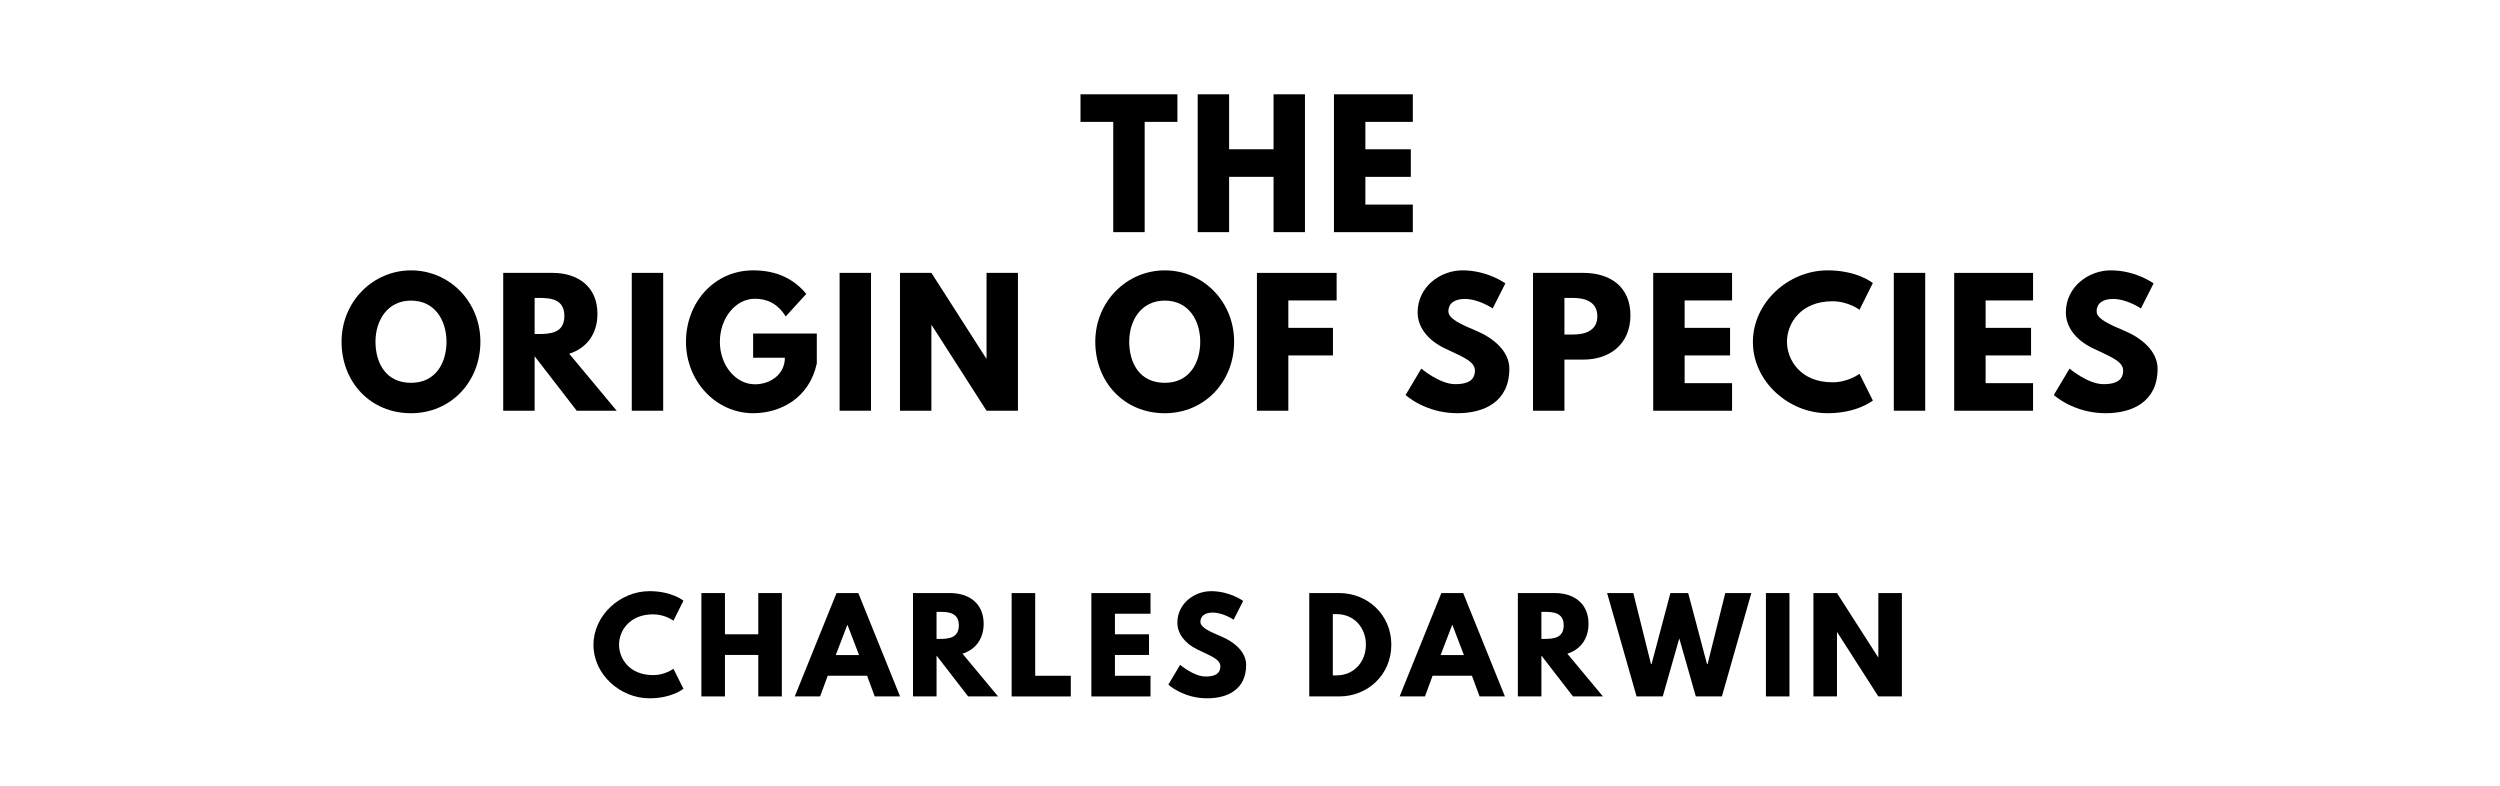
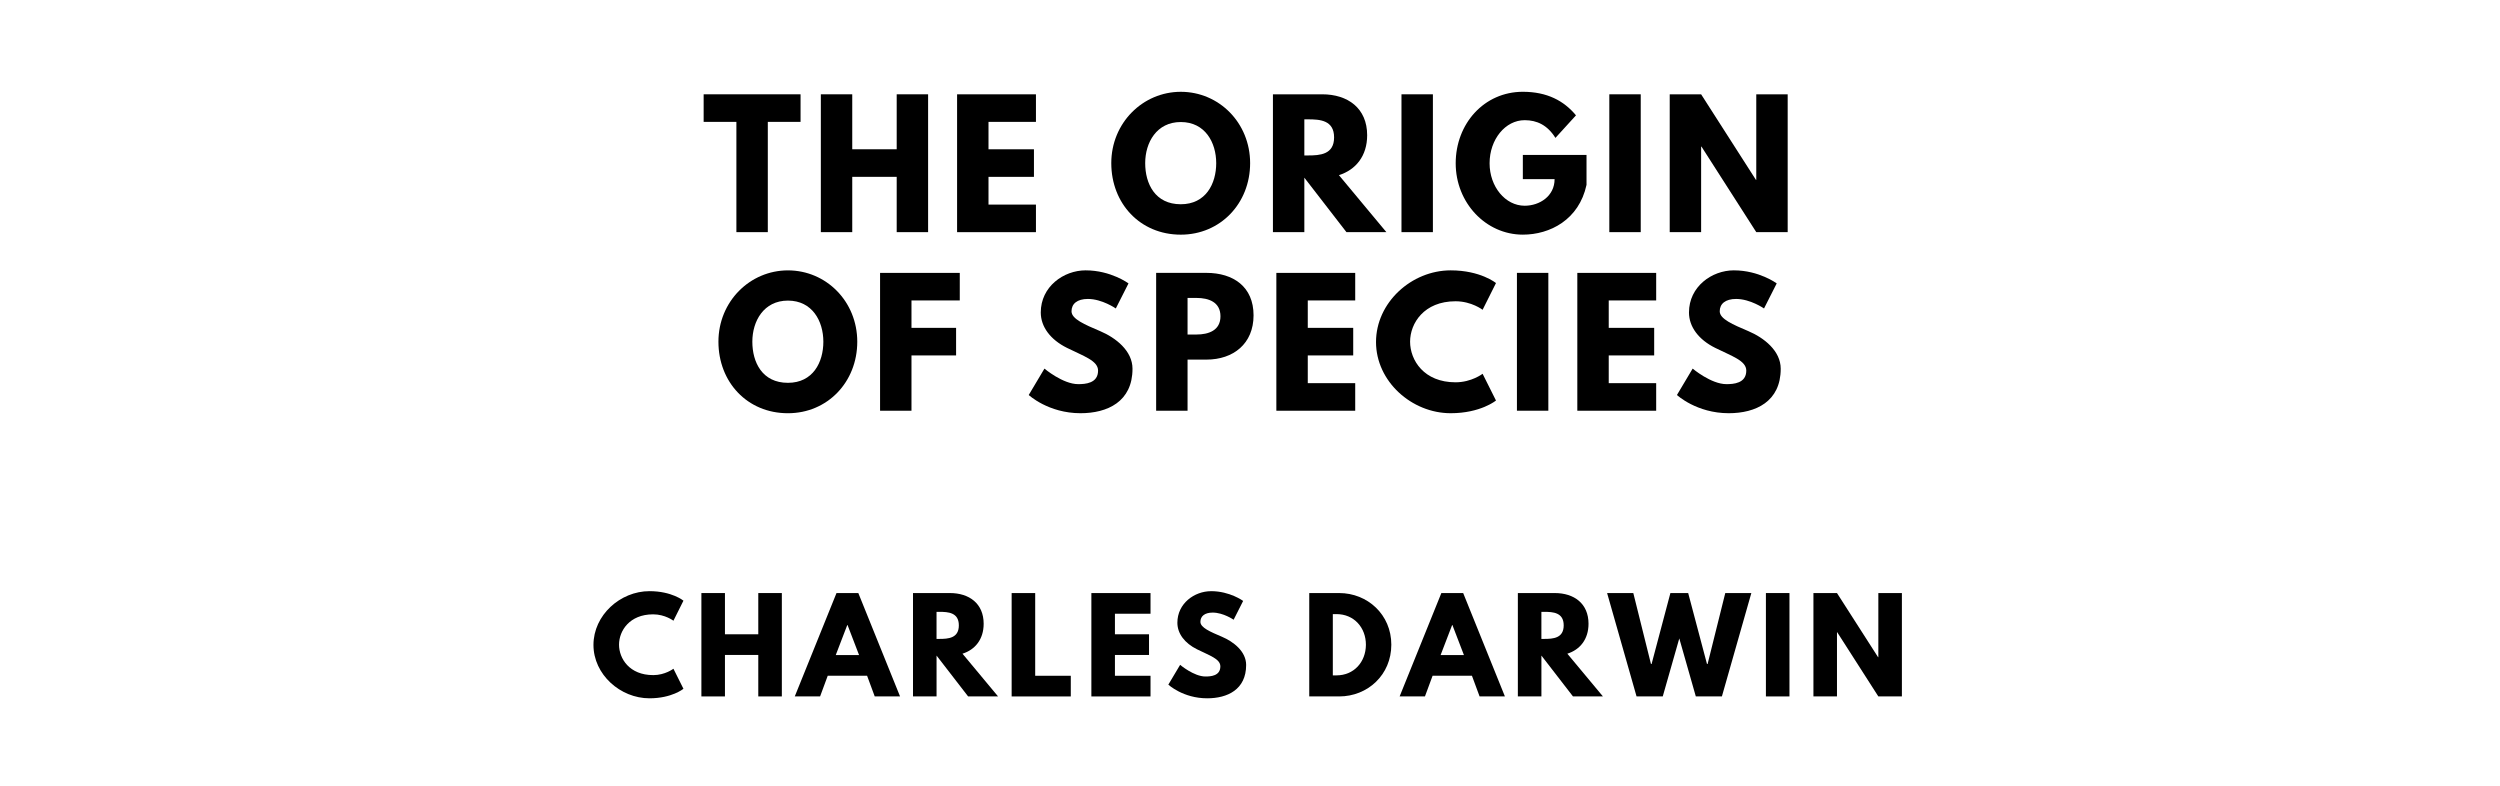
<svg xmlns="http://www.w3.org/2000/svg" version="1.1" viewBox="0 0 1400 440">
-   <g aria-label="THE">
-     <path d="M605.08,68.25l0.00-15.44l54.27,0.00l0.00,15.44l-18.34,0.00l0.00,61.75l-17.59,0.00l0.00-61.75l-18.34,0.00z" />
-     <path d="M688.30,99.03l0.00,30.97l-17.59,0.00l0.00-77.19l17.59,0.00l0.00,30.78l24.89,0.00l0.00-30.78l17.59,0.00l0.00,77.19l-17.59,0.00l0.00-30.97l-24.89,0.00z" />
-     <path d="M791.18,52.81l0.00,15.44l-26.57,0.00l0.00,15.35l25.45,0.00l0.00,15.44l-25.45,0.00l0.00,15.53l26.57,0.00l0.00,15.44l-44.16,0.00l0.00-77.19l44.16,0.00z" />
+   <g aria-label="THE ORIGIN">
+     <path d="M394.04,68.25l0.00-15.44l54.27,0.00l0.00,15.44l-18.34,0.00l0.00,61.75l-17.59,0.00l0.00-61.75l-18.34,0.00z" />
+     <path d="M477.26,99.03l0.00,30.97l-17.59,0.00l0.00-77.19l17.59,0.00l0.00,30.78l24.89,0.00l0.00-30.78l17.59,0.00l0.00,77.19l-17.59,0.00l0.00-30.97l-24.89,0.00z" />
+     <path d="M580.13,52.81l0.00,15.44l-26.57,0.00l0.00,15.35l25.45,0.00l0.00,15.44l-25.45,0.00l0.00,15.53l26.57,0.00l0.00,15.44l-44.16,0.00l0.00-77.19l44.16,0.00z" />
+     <path d="M622.32,91.36c0.00-22.55,17.68-39.95,38.92-39.95c21.43,0.00,38.83,17.40,38.83,39.95s-16.65,40.05-38.83,40.05c-22.83,0.00-38.92-17.50-38.92-40.05z  M641.31,91.36c0.00,11.51,5.52,23.02,19.93,23.02c14.04,0.00,19.84-11.51,19.84-23.02s-6.18-23.02-19.84-23.02c-13.57,0.00-19.93,11.51-19.93,23.02z" />
+     <path d="M712.84,52.81l27.60,0.00c14.32,0.00,25.17,7.77,25.17,22.92c0.00,11.60-6.36,19.37-15.81,22.36l26.57,31.91l-22.36,0.00l-23.58-30.50l0.00,30.50l-17.59,0.00l0.00-77.19z  M730.43,87.05l2.06,0.00c6.64,0.00,14.60-0.47,14.60-10.11s-7.95-10.11-14.60-10.11l-2.06,0.00l0.00,20.21z" />
+     <path d="M802.42,52.81l0.00,77.19l-17.59,0.00l0.00-77.19l17.59,0.00z" />
+     <path d="M888.45,86.77l0.00,16.75c-4.21,19.56-20.49,27.88-35.65,27.88c-20.77,0.00-37.61-17.87-37.61-39.95c0.00-22.18,15.91-40.05,37.61-40.05c13.57,0.00,23.02,5.05,29.75,13.19l-11.51,12.63c-4.49-7.20-10.39-9.92-17.22-9.92c-10.85,0.00-19.65,10.76-19.65,24.14c0.00,13.10,8.80,23.77,19.65,23.77c8.42,0.00,16.75-5.43,16.75-14.88l-17.78,0.00l0.00-13.57l35.65,0.00z" />
+     <path d="M918.81,52.81l0.00,77.19l-17.59,0.00l0.00-77.19l17.59,0.00z" />
+     <path d="M952.63,82.09l0.00,47.91l-17.59,0.00l0.00-77.19l17.59,0.00l30.69,47.91l0.19,0.00l0.00-47.91l17.59,0.00l0.00,77.19l-17.59,0.00l-30.69-47.91l-0.19,0.00z" />
  </g>
-   <g aria-label="ORIGIN OF SPECIES">
-     <path d="M191.27,191.36c0.00-22.55,17.68-39.95,38.92-39.95c21.43,0.00,38.83,17.40,38.83,39.95s-16.65,40.05-38.83,40.05c-22.83,0.00-38.92-17.50-38.92-40.05z  M210.27,191.36c0.00,11.51,5.52,23.02,19.93,23.02c14.04,0.00,19.84-11.51,19.84-23.02s-6.18-23.02-19.84-23.02c-13.57,0.00-19.93,11.51-19.93,23.02z" />
-     <path d="M281.80,152.81l27.60,0.00c14.32,0.00,25.17,7.77,25.17,22.92c0.00,11.60-6.36,19.37-15.81,22.36l26.57,31.91l-22.36,0.00l-23.58-30.50l0.00,30.50l-17.59,0.00l0.00-77.19z  M299.39,187.05l2.06,0.00c6.64,0.00,14.60-0.47,14.60-10.11s-7.95-10.11-14.60-10.11l-2.06,0.00l0.00,20.21z" />
-     <path d="M371.38,152.81l0.00,77.19l-17.59,0.00l0.00-77.19l17.59,0.00z" />
-     <path d="M457.41,186.77l0.00,16.75c-4.21,19.56-20.49,27.88-35.65,27.88c-20.77,0.00-37.61-17.87-37.61-39.95c0.00-22.18,15.91-40.05,37.61-40.05c13.57,0.00,23.02,5.05,29.75,13.19l-11.51,12.63c-4.49-7.20-10.39-9.92-17.22-9.92c-10.85,0.00-19.65,10.76-19.65,24.14c0.00,13.10,8.80,23.77,19.65,23.77c8.42,0.00,16.75-5.43,16.75-14.88l-17.78,0.00l0.00-13.57l35.65,0.00z" />
-     <path d="M487.77,152.81l0.00,77.19l-17.59,0.00l0.00-77.19l17.59,0.00z" />
-     <path d="M521.58,182.09l0.00,47.91l-17.59,0.00l0.00-77.19l17.59,0.00l30.69,47.91l0.19,0.00l0.00-47.91l17.59,0.00l0.00,77.19l-17.59,0.00l-30.69-47.91l-0.19,0.00z" />
-     <path d="M613.36,191.36c0.00-22.55,17.68-39.95,38.92-39.95c21.43,0.00,38.83,17.40,38.83,39.95s-16.65,40.05-38.83,40.05c-22.83,0.00-38.92-17.50-38.92-40.05z  M632.36,191.36c0.00,11.51,5.52,23.02,19.93,23.02c14.04,0.00,19.84-11.51,19.84-23.02s-6.18-23.02-19.84-23.02c-13.57,0.00-19.93,11.51-19.93,23.02z" />
-     <path d="M748.51,152.81l0.00,15.44l-27.04,0.00l0.00,15.35l24.98,0.00l0.00,15.44l-24.98,0.00l0.00,30.97l-17.59,0.00l0.00-77.19l44.63,0.00z" />
-     <path d="M819.05,151.40c14.04,0.00,23.95,7.30,23.95,7.30l-7.11,14.04s-7.67-5.33-15.63-5.33c-5.99,0.00-9.17,2.71-9.17,6.92c0.00,4.30,7.30,7.39,16.09,11.13c8.61,3.65,18.06,10.95,18.06,21.05c0.00,18.43-14.04,24.89-29.10,24.89c-18.06,0.00-29.01-10.20-29.01-10.20l8.80-14.78s10.29,8.70,18.90,8.70c3.84,0.00,11.13-0.37,11.13-7.58c0.00-5.61-8.23-8.14-17.40-12.73c-9.26-4.58-14.69-11.79-14.69-19.84c0.00-14.41,12.73-23.58,25.17-23.58z" />
-     <path d="M858.49,152.81l28.16,0.00c15.06,0.00,26.39,7.77,26.39,23.77c0.00,15.91-11.32,24.80-26.39,24.80l-10.57,0.00l0.00,28.63l-17.59,0.00l0.00-77.19z  M876.08,187.33l4.96,0.00c6.92,0.00,13.47-2.34,13.47-10.20c0.00-7.95-6.55-10.29-13.47-10.29l-4.96,0.00l0.00,20.49z" />
-     <path d="M969.96,152.81l0.00,15.44l-26.57,0.00l0.00,15.35l25.45,0.00l0.00,15.44l-25.45,0.00l0.00,15.53l26.57,0.00l0.00,15.44l-44.16,0.00l0.00-77.19l44.16,0.00z" />
-     <path d="M1026.15,214.09c8.98,0.00,15.16-4.77,15.16-4.77l7.49,14.97s-8.61,7.11-25.36,7.11c-21.80,0.00-41.82-17.78-41.82-39.86c0.00-22.18,19.93-40.14,41.82-40.14c16.75,0.00,25.36,7.11,25.36,7.11l-7.49,14.97s-6.18-4.77-15.16-4.77c-17.68,0.00-25.45,12.35-25.45,22.64c0.00,10.39,7.77,22.74,25.45,22.74z" />
-     <path d="M1078.12,152.81l0.00,77.19l-17.59,0.00l0.00-77.19l17.59,0.00z" />
-     <path d="M1138.51,152.81l0.00,15.44l-26.57,0.00l0.00,15.35l25.45,0.00l0.00,15.44l-25.45,0.00l0.00,15.53l26.57,0.00l0.00,15.44l-44.16,0.00l0.00-77.19l44.16,0.00z" />
-     <path d="M1182.06,151.40c14.04,0.00,23.95,7.30,23.95,7.30l-7.11,14.04s-7.67-5.33-15.63-5.33c-5.99,0.00-9.17,2.71-9.17,6.92c0.00,4.30,7.30,7.39,16.09,11.13c8.61,3.65,18.06,10.95,18.06,21.05c0.00,18.43-14.04,24.89-29.10,24.89c-18.06,0.00-29.01-10.20-29.01-10.20l8.80-14.78s10.29,8.70,18.90,8.70c3.84,0.00,11.13-0.37,11.13-7.58c0.00-5.61-8.23-8.14-17.40-12.73c-9.26-4.58-14.69-11.79-14.69-19.84c0.00-14.41,12.73-23.58,25.17-23.58z" />
+   <g aria-label="OF SPECIES">
+     <path d="M402.32,191.36c0.00-22.55,17.68-39.95,38.92-39.95c21.43,0.00,38.83,17.40,38.83,39.95s-16.65,40.05-38.83,40.05c-22.83,0.00-38.92-17.50-38.92-40.05z  M421.31,191.36c0.00,11.51,5.52,23.02,19.93,23.02c14.04,0.00,19.84-11.51,19.84-23.02s-6.18-23.02-19.84-23.02c-13.57,0.00-19.93,11.51-19.93,23.02z" />
+     <path d="M537.47,152.81l0.00,15.44l-27.04,0.00l0.00,15.35l24.98,0.00l0.00,15.44l-24.98,0.00l0.00,30.97l-17.59,0.00l0.00-77.19l44.63,0.00z" />
+     <path d="M608.01,151.40c14.04,0.00,23.95,7.30,23.95,7.30l-7.11,14.04s-7.67-5.33-15.63-5.33c-5.99,0.00-9.17,2.71-9.17,6.92c0.00,4.30,7.30,7.39,16.09,11.13c8.61,3.65,18.06,10.95,18.06,21.05c0.00,18.43-14.04,24.89-29.10,24.89c-18.06,0.00-29.01-10.20-29.01-10.20l8.80-14.78s10.29,8.70,18.90,8.70c3.84,0.00,11.13-0.37,11.13-7.58c0.00-5.61-8.23-8.14-17.40-12.73c-9.26-4.58-14.69-11.79-14.69-19.84c0.00-14.41,12.73-23.58,25.17-23.58z" />
+     <path d="M647.44,152.81l28.16,0.00c15.06,0.00,26.39,7.77,26.39,23.77c0.00,15.91-11.32,24.80-26.39,24.80l-10.57,0.00l0.00,28.63l-17.59,0.00l0.00-77.19z  M665.03,187.33l4.96,0.00c6.92,0.00,13.47-2.34,13.47-10.20c0.00-7.95-6.55-10.29-13.47-10.29l-4.96,0.00l0.00,20.49z" />
+     <path d="M758.92,152.81l0.00,15.44l-26.57,0.00l0.00,15.35l25.45,0.00l0.00,15.44l-25.45,0.00l0.00,15.53l26.57,0.00l0.00,15.44l-44.16,0.00l0.00-77.19l44.16,0.00z" />
+     <path d="M815.10,214.09c8.98,0.00,15.16-4.77,15.16-4.77l7.49,14.97s-8.61,7.11-25.36,7.11c-21.80,0.00-41.82-17.78-41.82-39.86c0.00-22.18,19.93-40.14,41.82-40.14c16.75,0.00,25.36,7.11,25.36,7.11l-7.49,14.97s-6.18-4.77-15.16-4.77c-17.68,0.00-25.45,12.35-25.45,22.64c0.00,10.39,7.77,22.74,25.45,22.74z" />
+     <path d="M867.07,152.81l0.00,77.19l-17.59,0.00l0.00-77.19l17.59,0.00z" />
+     <path d="M927.46,152.81l0.00,15.44l-26.57,0.00l0.00,15.35l25.45,0.00l0.00,15.44l-25.45,0.00l0.00,15.53l26.57,0.00l0.00,15.44l-44.16,0.00l0.00-77.19l44.16,0.00z" />
+     <path d="M971.01,151.40c14.04,0.00,23.95,7.30,23.95,7.30l-7.11,14.04s-7.67-5.33-15.63-5.33c-5.99,0.00-9.17,2.71-9.17,6.92c0.00,4.30,7.30,7.39,16.09,11.13c8.61,3.65,18.06,10.95,18.06,21.05c0.00,18.43-14.04,24.89-29.10,24.89c-18.06,0.00-29.01-10.20-29.01-10.20l8.80-14.78s10.29,8.70,18.90,8.70c3.84,0.00,11.13-0.37,11.13-7.58c0.00-5.61-8.23-8.14-17.40-12.73c-9.26-4.58-14.69-11.79-14.69-19.84c0.00-14.41,12.73-23.58,25.17-23.58z" />
  </g>
  <g aria-label="CHARLES DARWIN">
    <path d="M365.75,378.07c6.74,0.00,11.37-3.58,11.37-3.58l5.61,11.23s-6.46,5.33-19.02,5.33c-16.35,0.00-31.37-13.33-31.37-29.89c0.00-16.63,14.95-30.11,31.37-30.11c12.56,0.00,19.02,5.33,19.02,5.33l-5.61,11.23s-4.63-3.58-11.37-3.58c-13.26,0.00-19.09,9.26-19.09,16.98c0.00,7.79,5.82,17.05,19.09,17.05z" />
    <path d="M405.97,366.77l0.00,23.23l-13.19,0.00l0.00-57.89l13.19,0.00l0.00,23.09l18.67,0.00l0.00-23.09l13.19,0.00l0.00,57.89l-13.19,0.00l0.00-23.23l-18.67,0.00z" />
    <path d="M480.66,332.11l23.37,57.89l-14.18,0.00l-4.28-11.58l-22.04,0.00l-4.28,11.58l-14.18,0.00l23.37-57.89l12.21,0.00z  M481.08,366.84l-6.46-16.84l-0.14,0.00l-6.46,16.84l13.05,0.00z" />
    <path d="M511.27,332.11l20.70,0.00c10.74,0.00,18.88,5.82,18.88,17.19c0.00,8.70-4.77,14.53-11.86,16.77l19.93,23.93l-16.77,0.00l-17.68-22.88l0.00,22.88l-13.19,0.00l0.00-57.89z  M524.46,357.79l1.54,0.00c4.98,0.00,10.95-0.35,10.95-7.58s-5.96-7.58-10.95-7.58l-1.54,0.00l0.00,15.16z" />
    <path d="M579.71,332.11l0.00,46.32l19.93,0.00l0.00,11.58l-33.12,0.00l0.00-57.89l13.19,0.00z" />
    <path d="M644.29,332.11l0.00,11.58l-19.93,0.00l0.00,11.51l19.09,0.00l0.00,11.58l-19.09,0.00l0.00,11.65l19.93,0.00l0.00,11.58l-33.12,0.00l0.00-57.89l33.12,0.00z" />
    <path d="M678.20,331.05c10.53,0.00,17.96,5.47,17.96,5.47l-5.33,10.53s-5.75-4.00-11.72-4.00c-4.49,0.00-6.88,2.04-6.88,5.19c0.00,3.23,5.47,5.54,12.07,8.35c6.46,2.74,13.54,8.21,13.54,15.79c0.00,13.82-10.53,18.67-21.82,18.67c-13.54,0.00-21.75-7.65-21.75-7.65l6.60-11.09s7.72,6.53,14.18,6.53c2.88,0.00,8.35-0.28,8.35-5.68c0.00-4.21-6.18-6.11-13.05-9.54c-6.95-3.44-11.02-8.84-11.02-14.88c0.00-10.81,9.54-17.68,18.88-17.68z" />
    <path d="M733.18,332.11l16.77,0.00c15.86,0.00,29.19,12.07,29.19,28.91c0.00,16.91-13.26,28.98-29.19,28.98l-16.77,0.00l0.00-57.89z  M746.38,378.21l2.04,0.00c9.75,0.00,16.42-7.44,16.49-17.12c0.00-9.68-6.67-17.19-16.49-17.19l-2.04,0.00l0.00,34.32z" />
    <path d="M819.38,332.11l23.37,57.89l-14.18,0.00l-4.28-11.58l-22.04,0.00l-4.28,11.58l-14.18,0.00l23.37-57.89l12.21,0.00z  M819.80,366.84l-6.46-16.84l-0.14,0.00l-6.46,16.84l13.05,0.00z" />
    <path d="M849.99,332.11l20.70,0.00c10.74,0.00,18.88,5.82,18.88,17.19c0.00,8.70-4.77,14.53-11.86,16.77l19.93,23.93l-16.77,0.00l-17.68-22.88l0.00,22.88l-13.19,0.00l0.00-57.89z  M863.18,357.79l1.54,0.00c4.98,0.00,10.95-0.35,10.95-7.58s-5.96-7.58-10.95-7.58l-1.54,0.00l0.00,15.16z" />
    <path d="M949.66,390.00l-9.26-32.49l-9.26,32.49l-14.67,0.00l-16.49-57.89l14.67,0.00l9.89,39.72l0.35,0.00l10.53-39.72l9.96,0.00l10.53,39.72l0.35,0.00l9.89-39.72l14.60,0.00l-16.49,57.89l-14.60,0.00z" />
    <path d="M1002.10,332.11l0.00,57.89l-13.19,0.00l0.00-57.89l13.19,0.00z" />
    <path d="M1028.71,354.07l0.00,35.93l-13.19,0.00l0.00-57.89l13.19,0.00l23.02,35.93l0.14,0.00l0.00-35.93l13.19,0.00l0.00,57.89l-13.19,0.00l-23.02-35.93l-0.14,0.00z" />
  </g>
</svg>
